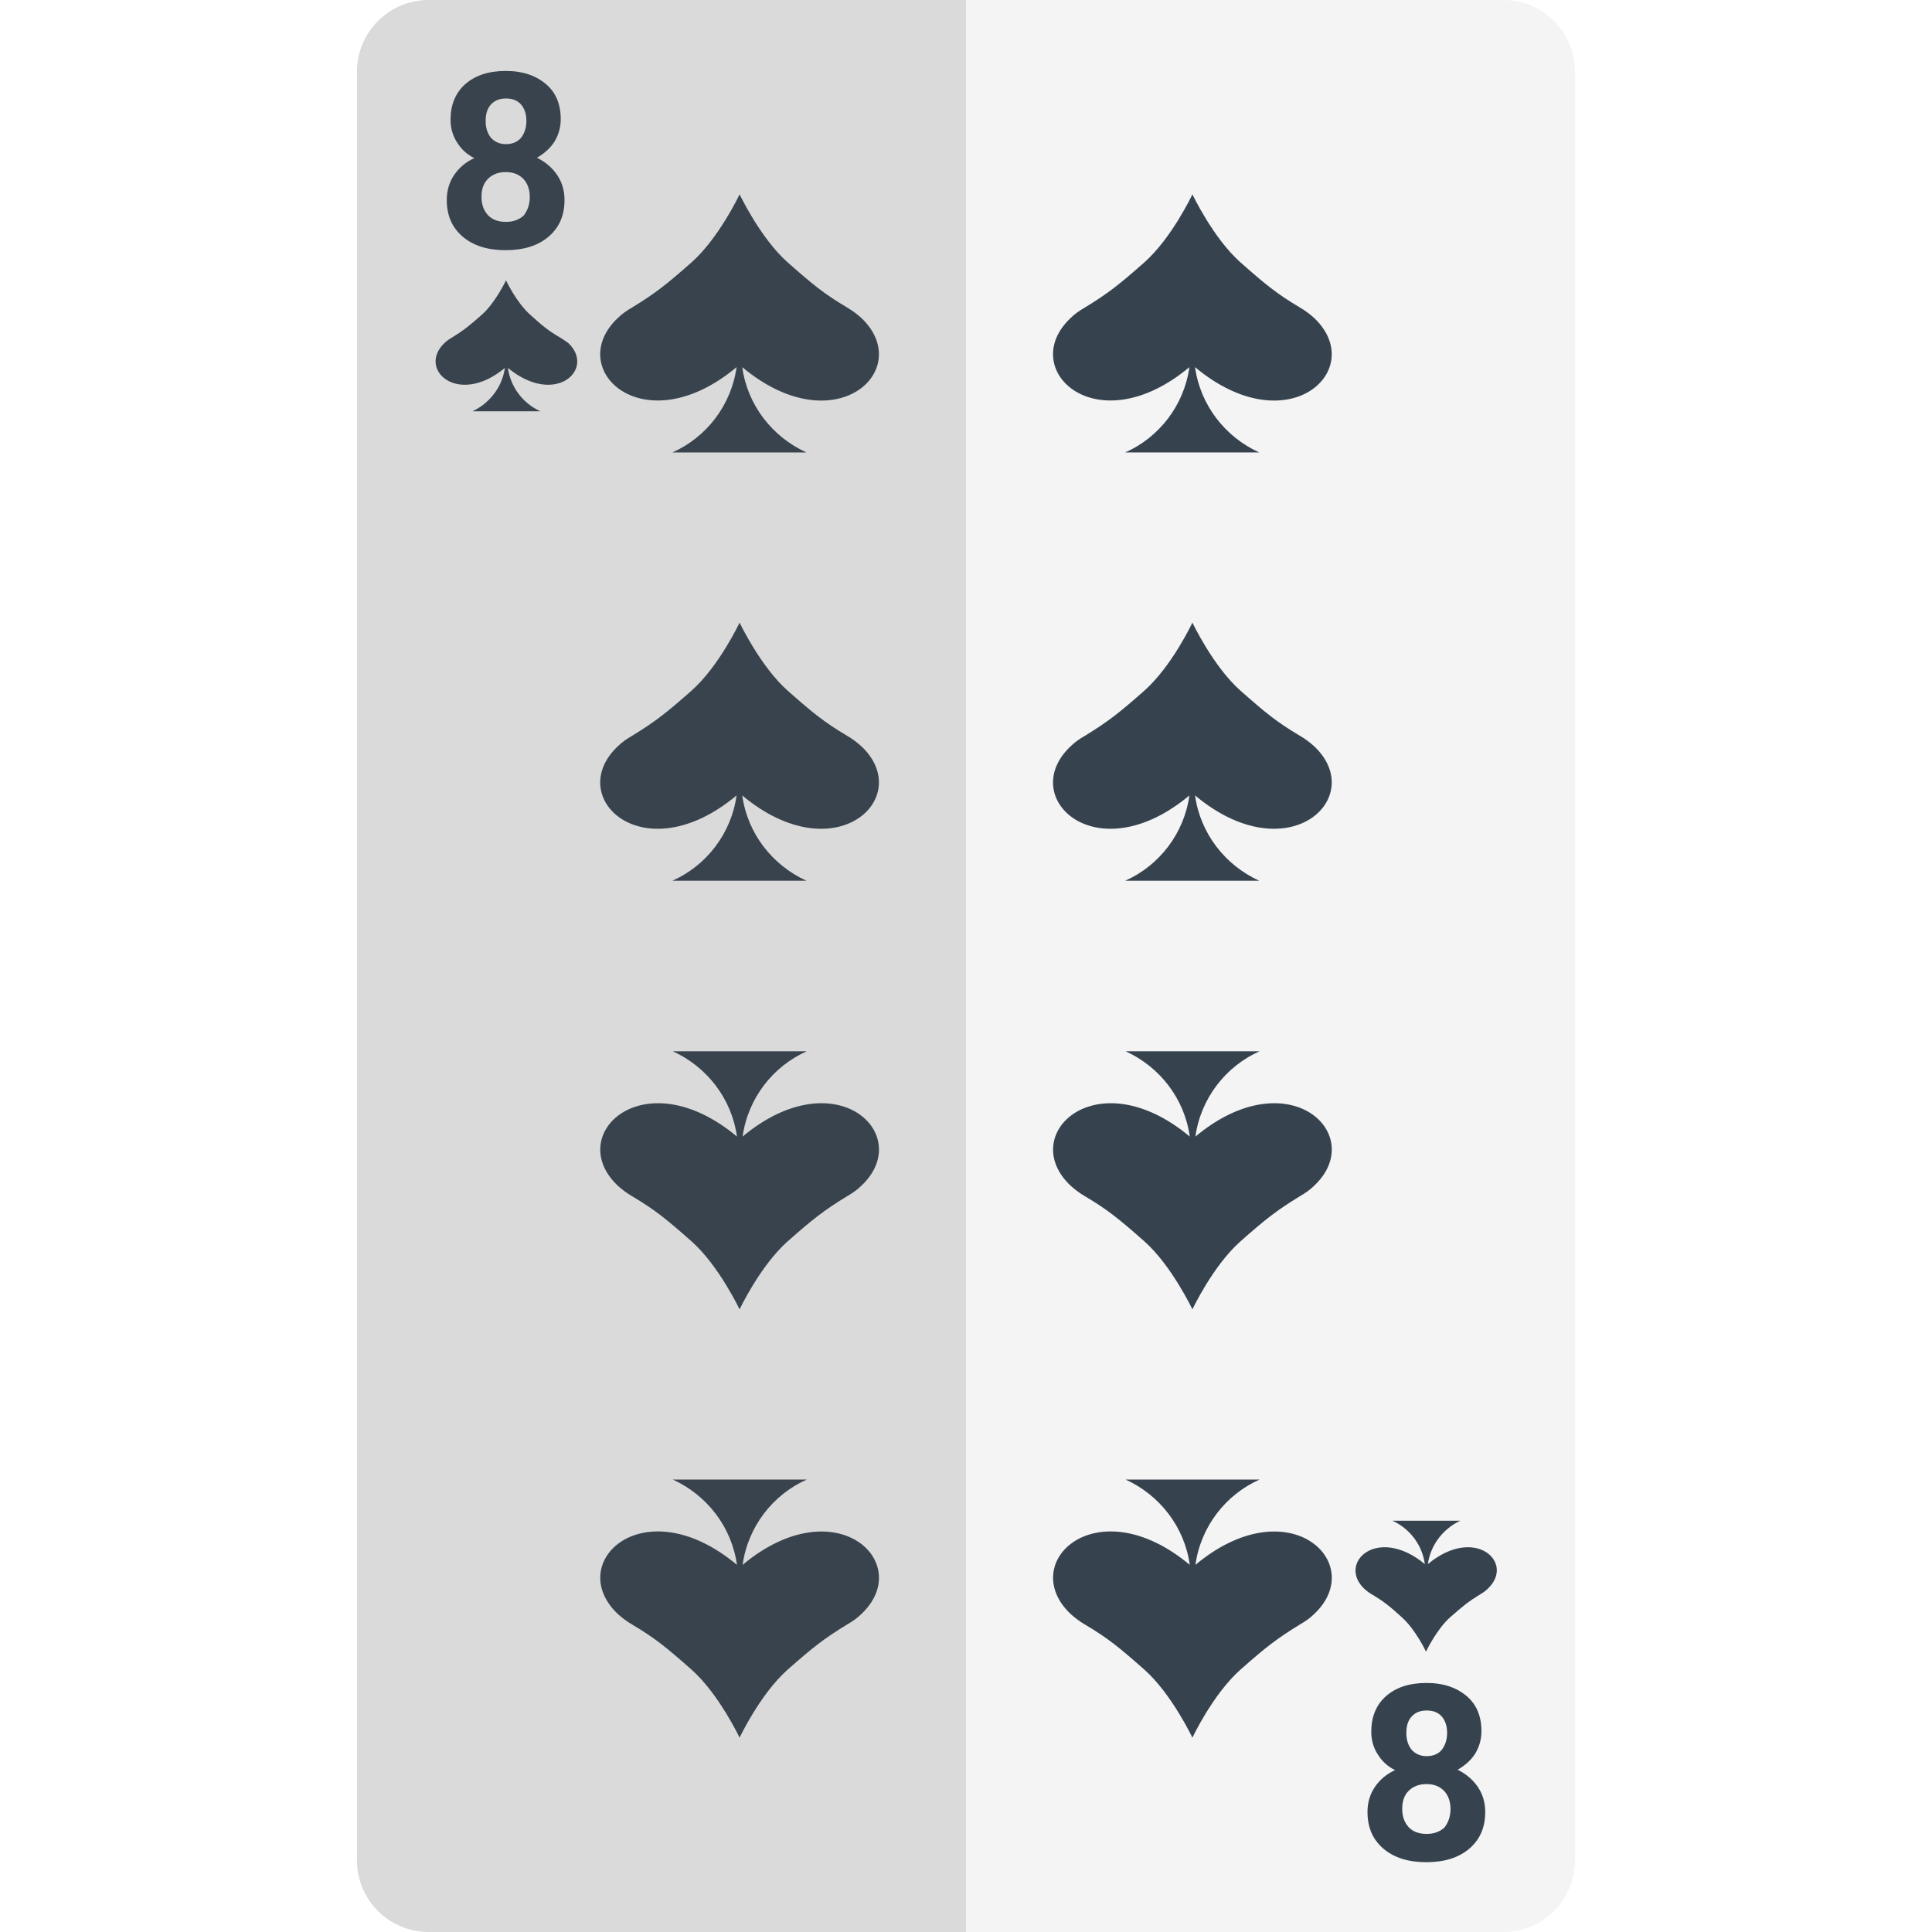
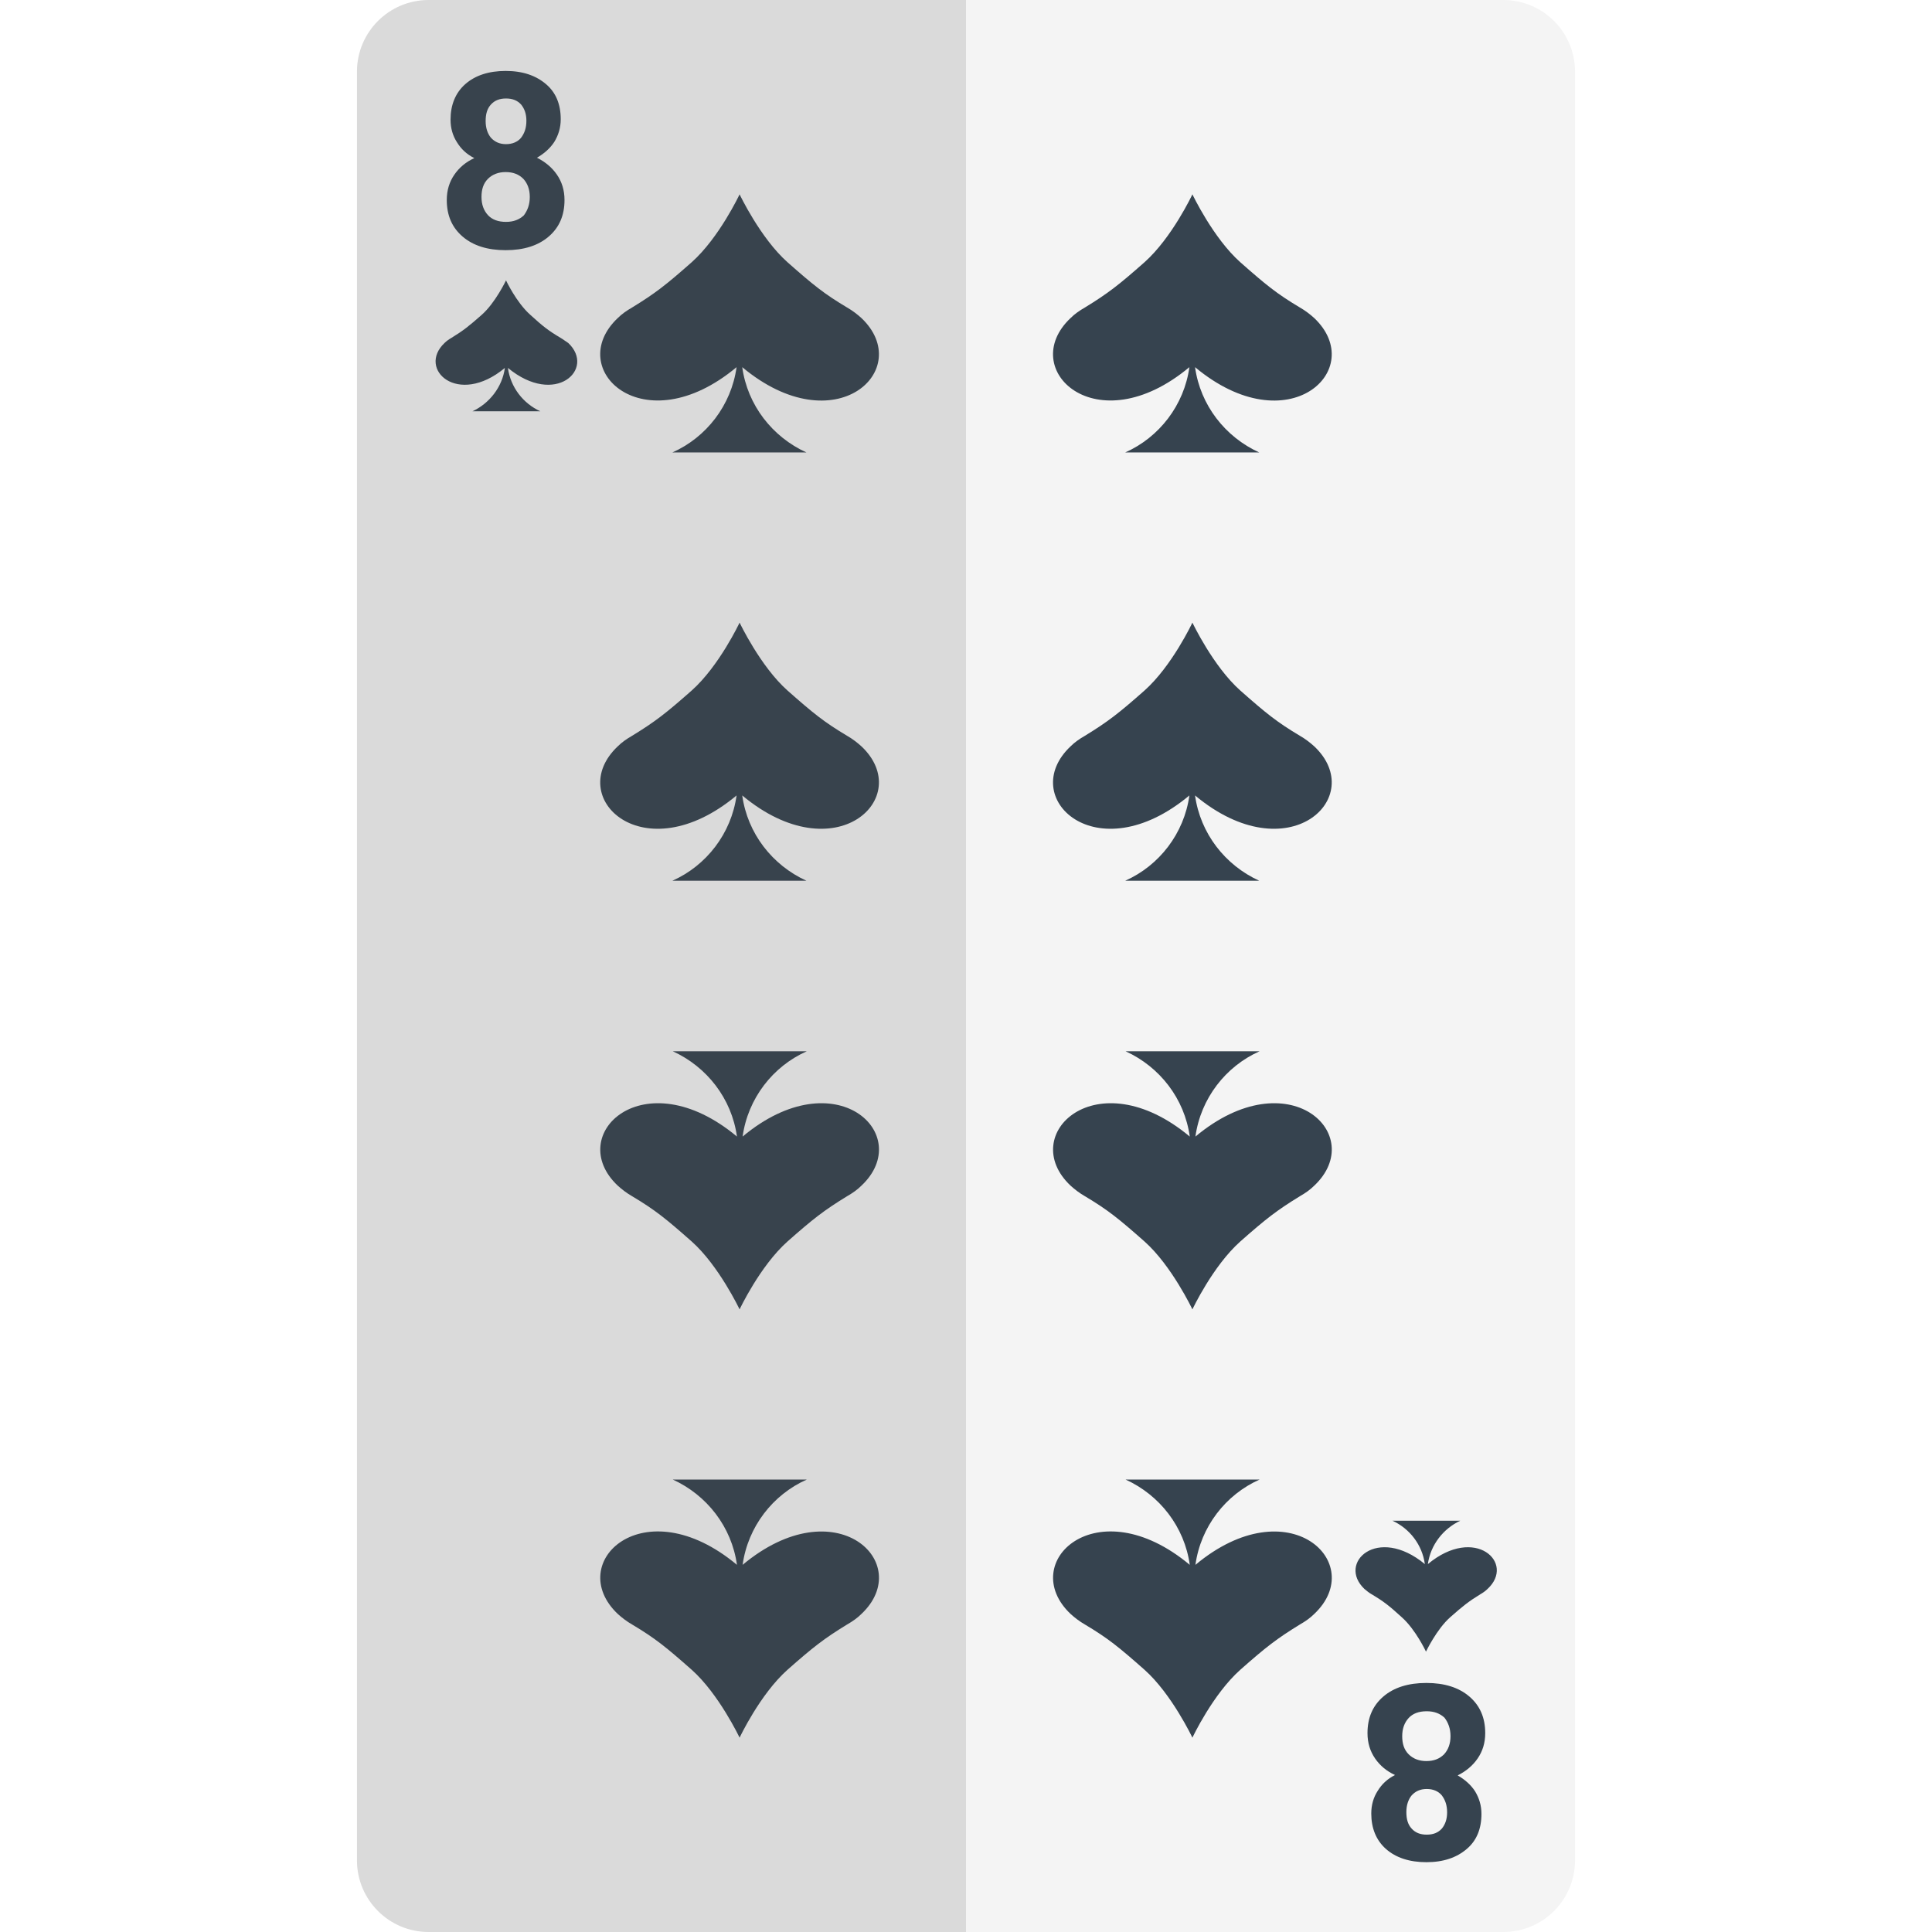
<svg xmlns="http://www.w3.org/2000/svg" version="1.1" x="0" y="0" viewBox="0 0 512 512" xml:space="preserve">
  <path d="M398.4 0H113.6c-10.5 0-19 8.5-19 19v474c0 10.5 8.5 19 19 19h284.8c10.5 0 19-8.5 19-19V19c0-10.5-8.5-19-19-19z" fill="#f4f4f4" />
-   <path d="M148.5 89.5c-3.2-1.9-4.6-3-8-6.1-3.7-3.3-6.4-9.1-6.4-9.1s-2.8 5.9-6.4 9.1c-3.4 3-4.9 4.2-8 6.1-.7.4-1.4.9-1.9 1.4-7.3 6.9 3.5 17 16 6.6-.7 5.1-4.1 9.4-8.6 11.5h18c-4.6-2.1-7.9-6.4-8.6-11.5 12.6 10.4 23.3.3 16-6.6-.8-.5-1.4-1-2.1-1.4zm229.9 325c.7-5.1 4.1-9.4 8.6-11.5h-18c4.6 2.1 7.9 6.4 8.6 11.5-12.6-10.4-23.3-.3-16 6.6.6.5 1.2 1 1.9 1.4 3.2 1.9 4.6 3 8 6.1 3.7 3.3 6.4 9.1 6.4 9.1s2.8-5.9 6.4-9.1c3.4-3 4.9-4.2 8-6.1.7-.4 1.4-.9 1.9-1.4 7.5-6.9-3.3-17-15.8-6.6zM228.3 84.3c-1.1-1-2.4-2-3.8-2.8-6.2-3.7-9-6-15.8-12-7.2-6.4-12.7-18-12.7-18s-5.4 11.5-12.7 18c-6.8 6-9.6 8.2-15.8 12-1.4.8-2.7 1.7-3.8 2.8-14.3 13.5 6.8 33.6 31.5 13-1.4 10.1-8 18.6-17 22.6h35.5c-9-4.1-15.6-12.5-17-22.6 24.7 20.6 45.9.6 31.6-13zm120 0c-1.1-1-2.4-2-3.8-2.8-6.2-3.7-9-6-15.8-12-7.2-6.4-12.7-18-12.7-18s-5.4 11.5-12.7 18c-6.8 6-9.6 8.2-15.8 12-1.4.8-2.7 1.7-3.8 2.8-14.3 13.5 6.8 33.6 31.5 13-1.4 10.1-8 18.6-17 22.6h35.5c-9-4.1-15.6-12.5-17-22.6 24.7 20.6 45.9.6 31.6-13zm-120 113.5c-1.1-1-2.4-2-3.8-2.8-6.2-3.7-9-6-15.8-12-7.2-6.4-12.7-18-12.7-18s-5.4 11.5-12.7 18c-6.8 6-9.6 8.2-15.8 12-1.4.8-2.7 1.7-3.8 2.8-14.3 13.5 6.8 33.6 31.5 13-1.4 10.1-8 18.6-17 22.6h35.5c-9-4.1-15.6-12.5-17-22.6 24.7 20.6 45.9.5 31.6-13zm120 0c-1.1-1-2.4-2-3.8-2.8-6.2-3.7-9-6-15.8-12-7.2-6.4-12.7-18-12.7-18s-5.4 11.5-12.7 18c-6.8 6-9.6 8.2-15.8 12-1.4.8-2.7 1.7-3.8 2.8-14.3 13.5 6.8 33.6 31.5 13-1.4 10.1-8 18.6-17 22.6h35.5c-9-4.1-15.6-12.5-17-22.6 24.7 20.6 45.9.5 31.6-13zm-64.6 229.9c1.1 1 2.4 2 3.8 2.8 6.2 3.7 9 6 15.8 12 7.2 6.4 12.7 18 12.7 18s5.4-11.5 12.7-18c6.8-6 9.6-8.2 15.8-12 1.4-.8 2.7-1.7 3.8-2.8 14.3-13.5-6.8-33.6-31.5-13 1.4-10.1 8-18.6 17-22.6h-35.5c9 4.1 15.6 12.5 17 22.6-24.7-20.6-45.9-.6-31.6 13zm-120 0c1.1 1 2.4 2 3.8 2.8 6.2 3.7 9 6 15.8 12 7.2 6.4 12.7 18 12.7 18s5.4-11.5 12.7-18c6.8-6 9.6-8.2 15.8-12 1.4-.8 2.7-1.7 3.8-2.8 14.3-13.5-6.8-33.6-31.5-13 1.4-10.1 8-18.6 17-22.6h-35.5c9 4.1 15.6 12.5 17 22.6-24.7-20.6-45.9-.6-31.6 13zm120-113.5c1.1 1 2.4 2 3.8 2.8 6.2 3.7 9 6 15.8 12 7.2 6.4 12.7 18 12.7 18s5.4-11.5 12.7-18c6.8-6 9.6-8.2 15.8-12 1.4-.8 2.7-1.7 3.8-2.8 14.3-13.5-6.8-33.6-31.5-13 1.4-10.1 8-18.6 17-22.6h-35.5c9 4.1 15.6 12.5 17 22.6-24.7-20.6-45.9-.5-31.6 13zm-120 0c1.1 1 2.4 2 3.8 2.8 6.2 3.7 9 6 15.8 12 7.2 6.4 12.7 18 12.7 18s5.4-11.5 12.7-18c6.8-6 9.6-8.2 15.8-12 1.4-.8 2.7-1.7 3.8-2.8 14.3-13.5-6.8-33.6-31.5-13 1.4-10.1 8-18.6 17-22.6h-35.5c9 4.1 15.6 12.5 17 22.6-24.7-20.6-45.9-.5-31.6 13zM148.6 31.6c0 2.2-.6 4.2-1.7 6-1.1 1.7-2.7 3.1-4.6 4.2 2.2 1.1 4 2.6 5.3 4.5 1.3 1.9 2 4.1 2 6.7 0 4.1-1.4 7.3-4.2 9.7-2.8 2.4-6.6 3.6-11.4 3.6-4.8 0-8.6-1.2-11.4-3.6-2.8-2.4-4.2-5.6-4.2-9.7 0-2.6.7-4.8 2-6.7 1.3-1.9 3.1-3.4 5.3-4.4-2-1-3.5-2.4-4.6-4.2-1.1-1.7-1.7-3.7-1.7-6 0-3.9 1.3-7.1 3.9-9.4 2.6-2.3 6.2-3.5 10.7-3.5 4.5 0 8 1.2 10.7 3.5 2.6 2.2 3.9 5.3 3.9 9.3zm-8.2 20.6c0-2-.6-3.6-1.7-4.8-1.2-1.2-2.7-1.8-4.7-1.8-1.9 0-3.5.6-4.7 1.8-1.2 1.2-1.7 2.8-1.7 4.8s.6 3.6 1.7 4.8 2.7 1.8 4.8 1.8c2 0 3.5-.6 4.7-1.7 1-1.3 1.6-2.9 1.6-4.9zm-.9-20.2c0-1.8-.5-3.2-1.4-4.3-1-1.1-2.3-1.6-4-1.6-1.7 0-3 .5-4 1.6s-1.4 2.5-1.4 4.4c0 1.8.5 3.3 1.4 4.4 1 1.1 2.3 1.7 4 1.7 1.7 0 3.1-.6 4-1.7.9-1.2 1.4-2.6 1.4-4.5zm253.1 426.8c0 2.2-.6 4.2-1.7 6-1.1 1.7-2.7 3.1-4.6 4.2 2.2 1.1 4 2.6 5.3 4.5 1.3 1.9 2 4.1 2 6.7 0 4.1-1.4 7.3-4.2 9.7-2.8 2.4-6.6 3.6-11.4 3.6-4.8 0-8.6-1.2-11.4-3.6-2.8-2.4-4.2-5.6-4.2-9.7 0-2.6.7-4.8 2-6.7 1.3-1.9 3.1-3.4 5.3-4.4-2-1-3.5-2.4-4.6-4.2-1.1-1.7-1.7-3.7-1.7-6 0-3.9 1.3-7.1 3.9-9.4 2.6-2.3 6.2-3.5 10.7-3.5 4.5 0 8 1.2 10.7 3.5 2.6 2.2 3.9 5.3 3.9 9.3zm-8.2 20.6c0-2-.6-3.6-1.7-4.8-1.2-1.2-2.7-1.8-4.7-1.8-1.9 0-3.5.6-4.7 1.8-1.2 1.2-1.7 2.8-1.7 4.8s.6 3.6 1.7 4.8 2.7 1.8 4.8 1.8c2 0 3.5-.6 4.7-1.7 1-1.3 1.6-2.9 1.6-4.9zm-.9-20.2c0-1.8-.5-3.2-1.4-4.3-1-1.1-2.3-1.6-4-1.6-1.7 0-3 .5-4 1.6s-1.4 2.5-1.4 4.4c0 1.8.5 3.3 1.4 4.4 1 1.1 2.3 1.7 4 1.7 1.7 0 3.1-.6 4-1.7.9-1.2 1.4-2.6 1.4-4.5z" fill="#36434f" />
+   <path d="M120.4 46.3c-1.3 1.9-2 4.1-2 6.7 0 4.1 1.4 7.3 4.2 9.7 2.8 2.4 6.6 3.6 11.4 3.6s8.6-1.2 11.4-3.6c2.8-2.4 4.2-5.6 4.2-9.7 0-2.6-.7-4.8-2-6.7-1.3-1.9-3.1-3.4-5.3-4.5 1.9-1.1 3.5-2.5 4.6-4.2 1.1-1.8 1.7-3.8 1.7-6 0-4-1.3-7.1-3.9-9.3-2.7-2.3-6.2-3.5-10.7-3.5s-8.1 1.2-10.7 3.5c-2.6 2.3-3.9 5.5-3.9 9.4 0 2.3.6 4.3 1.7 6 1.1 1.8 2.6 3.2 4.6 4.2-2.2 1-4 2.5-5.3 4.4zm9.7-18.6c1-1.1 2.3-1.6 4-1.6s3 .5 4 1.6c.9 1.1 1.4 2.5 1.4 4.3 0 1.9-.5 3.3-1.4 4.5-.9 1.1-2.3 1.7-4 1.7s-3-.6-4-1.7c-.9-1.1-1.4-2.6-1.4-4.4 0-1.9.4-3.3 1.4-4.4zm-.8 19.7c1.2-1.2 2.8-1.8 4.7-1.8 2 0 3.5.6 4.7 1.8 1.1 1.2 1.7 2.8 1.7 4.8s-.6 3.6-1.6 4.9c-1.2 1.1-2.7 1.7-4.7 1.7-2.1 0-3.7-.6-4.8-1.8-1.1-1.2-1.7-2.8-1.7-4.8s.5-3.6 1.7-4.8zm19.2 42.1c-3.2-1.9-4.6-3-8-6.1-3.7-3.3-6.4-9.1-6.4-9.1s-2.8 5.9-6.4 9.1c-3.4 3-4.9 4.2-8 6.1-.7.4-1.4.9-1.9 1.4-7.3 6.9 3.5 17 16 6.6-.7 5.1-4.1 9.4-8.6 11.5h18c-4.6-2.1-7.9-6.4-8.6-11.5 12.6 10.4 23.3.3 16-6.6-.8-.5-1.4-1-2.1-1.4zm46.7 121.3c-1.4 10.1-8 18.6-17 22.6h35.5c-9-4.1-15.6-12.5-17-22.6 24.7 20.6 45.9.5 31.6-13-1.1-1-2.4-2-3.8-2.8-6.2-3.7-9-6-15.8-12-7.2-6.4-12.7-18-12.7-18s-5.4 11.5-12.7 18c-6.8 6-9.6 8.2-15.8 12-1.4.8-2.7 1.7-3.8 2.8-14.3 13.5 6.8 33.6 31.5 13zm120-113.5c-1.4 10.1-8 18.6-17 22.6h35.5c-9-4.1-15.6-12.5-17-22.6 24.7 20.6 45.9.6 31.6-13-1.1-1-2.4-2-3.8-2.8-6.2-3.7-9-6-15.8-12-7.2-6.4-12.7-18-12.7-18s-5.4 11.5-12.7 18c-6.8 6-9.6 8.2-15.8 12-1.4.8-2.7 1.7-3.8 2.8-14.3 13.5 6.8 33.6 31.5 13zm-120 0c-1.4 10.1-8 18.6-17 22.6h35.5c-9-4.1-15.6-12.5-17-22.6 24.7 20.6 45.9.6 31.6-13-1.1-1-2.4-2-3.8-2.8-6.2-3.7-9-6-15.8-12-7.2-6.4-12.7-18-12.7-18s-5.4 11.5-12.7 18c-6.8 6-9.6 8.2-15.8 12-1.4.8-2.7 1.7-3.8 2.8-14.3 13.5 6.8 33.6 31.5 13zm121.6 317.4c1.4-10.1 8-18.6 17-22.6h-35.5c9 4.1 15.6 12.5 17 22.6-24.7-20.6-45.9-.6-31.6 13 1.1 1 2.4 2 3.8 2.8 6.2 3.7 9 6 15.8 12 7.2 6.4 12.7 18 12.7 18s5.4-11.5 12.7-18c6.8-6 9.6-8.2 15.8-12 1.4-.8 2.7-1.7 3.8-2.8 14.3-13.5-6.8-33.6-31.5-13zm-120 0c1.4-10.1 8-18.6 17-22.6h-35.5c9 4.1 15.6 12.5 17 22.6-24.7-20.6-45.9-.6-31.6 13 1.1 1 2.4 2 3.8 2.8 6.2 3.7 9 6 15.8 12 7.2 6.4 12.7 18 12.7 18s5.4-11.5 12.7-18c6.8-6 9.6-8.2 15.8-12 1.4-.8 2.7-1.7 3.8-2.8 14.3-13.5-6.8-33.6-31.5-13zM391.6 466c1.3-1.9 2-4.1 2-6.7 0-4.1-1.4-7.3-4.2-9.7-2.8-2.4-6.6-3.6-11.4-3.6s-8.6 1.2-11.4 3.6c-2.8 2.4-4.2 5.6-4.2 9.7 0 2.6.7 4.8 2 6.7s3.1 3.4 5.3 4.4c-2 1-3.5 2.4-4.6 4.2-1.1 1.7-1.7 3.7-1.7 6 0 3.9 1.3 7.1 3.9 9.4 2.6 2.3 6.2 3.5 10.7 3.5s8-1.2 10.7-3.5c2.6-2.2 3.9-5.3 3.9-9.3 0-2.2-.6-4.2-1.7-6-1.1-1.7-2.7-3.1-4.6-4.2 2.2-1.1 4-2.6 5.3-4.5zm-18.9 14.2c0-1.8.5-3.3 1.4-4.4 1-1.1 2.3-1.7 4-1.7s3.1.6 4 1.7c.9 1.2 1.4 2.6 1.4 4.5 0 1.8-.5 3.2-1.4 4.3-1 1.1-2.3 1.6-4 1.6s-3-.5-4-1.6-1.4-2.5-1.4-4.4zm11.7-20.1c0 2-.6 3.6-1.7 4.8-1.2 1.2-2.7 1.8-4.7 1.8-1.9 0-3.5-.6-4.7-1.8-1.2-1.2-1.7-2.8-1.7-4.8s.6-3.6 1.7-4.8c1.1-1.2 2.7-1.8 4.8-1.8 2 0 3.5.6 4.7 1.7 1 1.3 1.6 2.9 1.6 4.9zm-6-45.6c.7-5.1 4.1-9.4 8.6-11.5h-18c4.6 2.1 7.9 6.4 8.6 11.5-12.6-10.4-23.3-.3-16 6.6.6.5 1.2 1 1.9 1.4 3.2 1.9 4.6 3 8 6.1 3.7 3.3 6.4 9.1 6.4 9.1s2.8-5.9 6.4-9.1c3.4-3 4.9-4.2 8-6.1.7-.4 1.4-.9 1.9-1.4 7.5-6.9-3.3-17-15.8-6.6zm-61.6-113.3c1.4-10.1 8-18.6 17-22.6h-35.5c9 4.1 15.6 12.5 17 22.6-24.7-20.6-45.9-.5-31.6 13 1.1 1 2.4 2 3.8 2.8 6.2 3.7 9 6 15.8 12 7.2 6.4 12.7 18 12.7 18s5.4-11.5 12.7-18c6.8-6 9.6-8.2 15.8-12 1.4-.8 2.7-1.7 3.8-2.8 14.3-13.5-6.8-33.6-31.5-13zm-1.6-90.4c-1.4 10.1-8 18.6-17 22.6h35.5c-9-4.1-15.6-12.5-17-22.6 24.7 20.6 45.9.5 31.6-13-1.1-1-2.4-2-3.8-2.8-6.2-3.7-9-6-15.8-12-7.2-6.4-12.7-18-12.7-18s-5.4 11.5-12.7 18c-6.8 6-9.6 8.2-15.8 12-1.4.8-2.7 1.7-3.8 2.8-14.3 13.5 6.8 33.6 31.5 13zm-118.4 90.4c1.4-10.1 8-18.6 17-22.6h-35.5c9 4.1 15.6 12.5 17 22.6-24.7-20.6-45.9-.5-31.6 13 1.1 1 2.4 2 3.8 2.8 6.2 3.7 9 6 15.8 12 7.2 6.4 12.7 18 12.7 18s5.4-11.5 12.7-18c6.8-6 9.6-8.2 15.8-12 1.4-.8 2.7-1.7 3.8-2.8 14.3-13.5-6.8-33.6-31.5-13z" fill="#36434f" />
  <path d="M113.6 0c-10.5 0-19 8.5-19 19v474c0 10.5 8.5 19 19 19H256V0H113.6z" opacity=".15" fill="#444" />
</svg>
